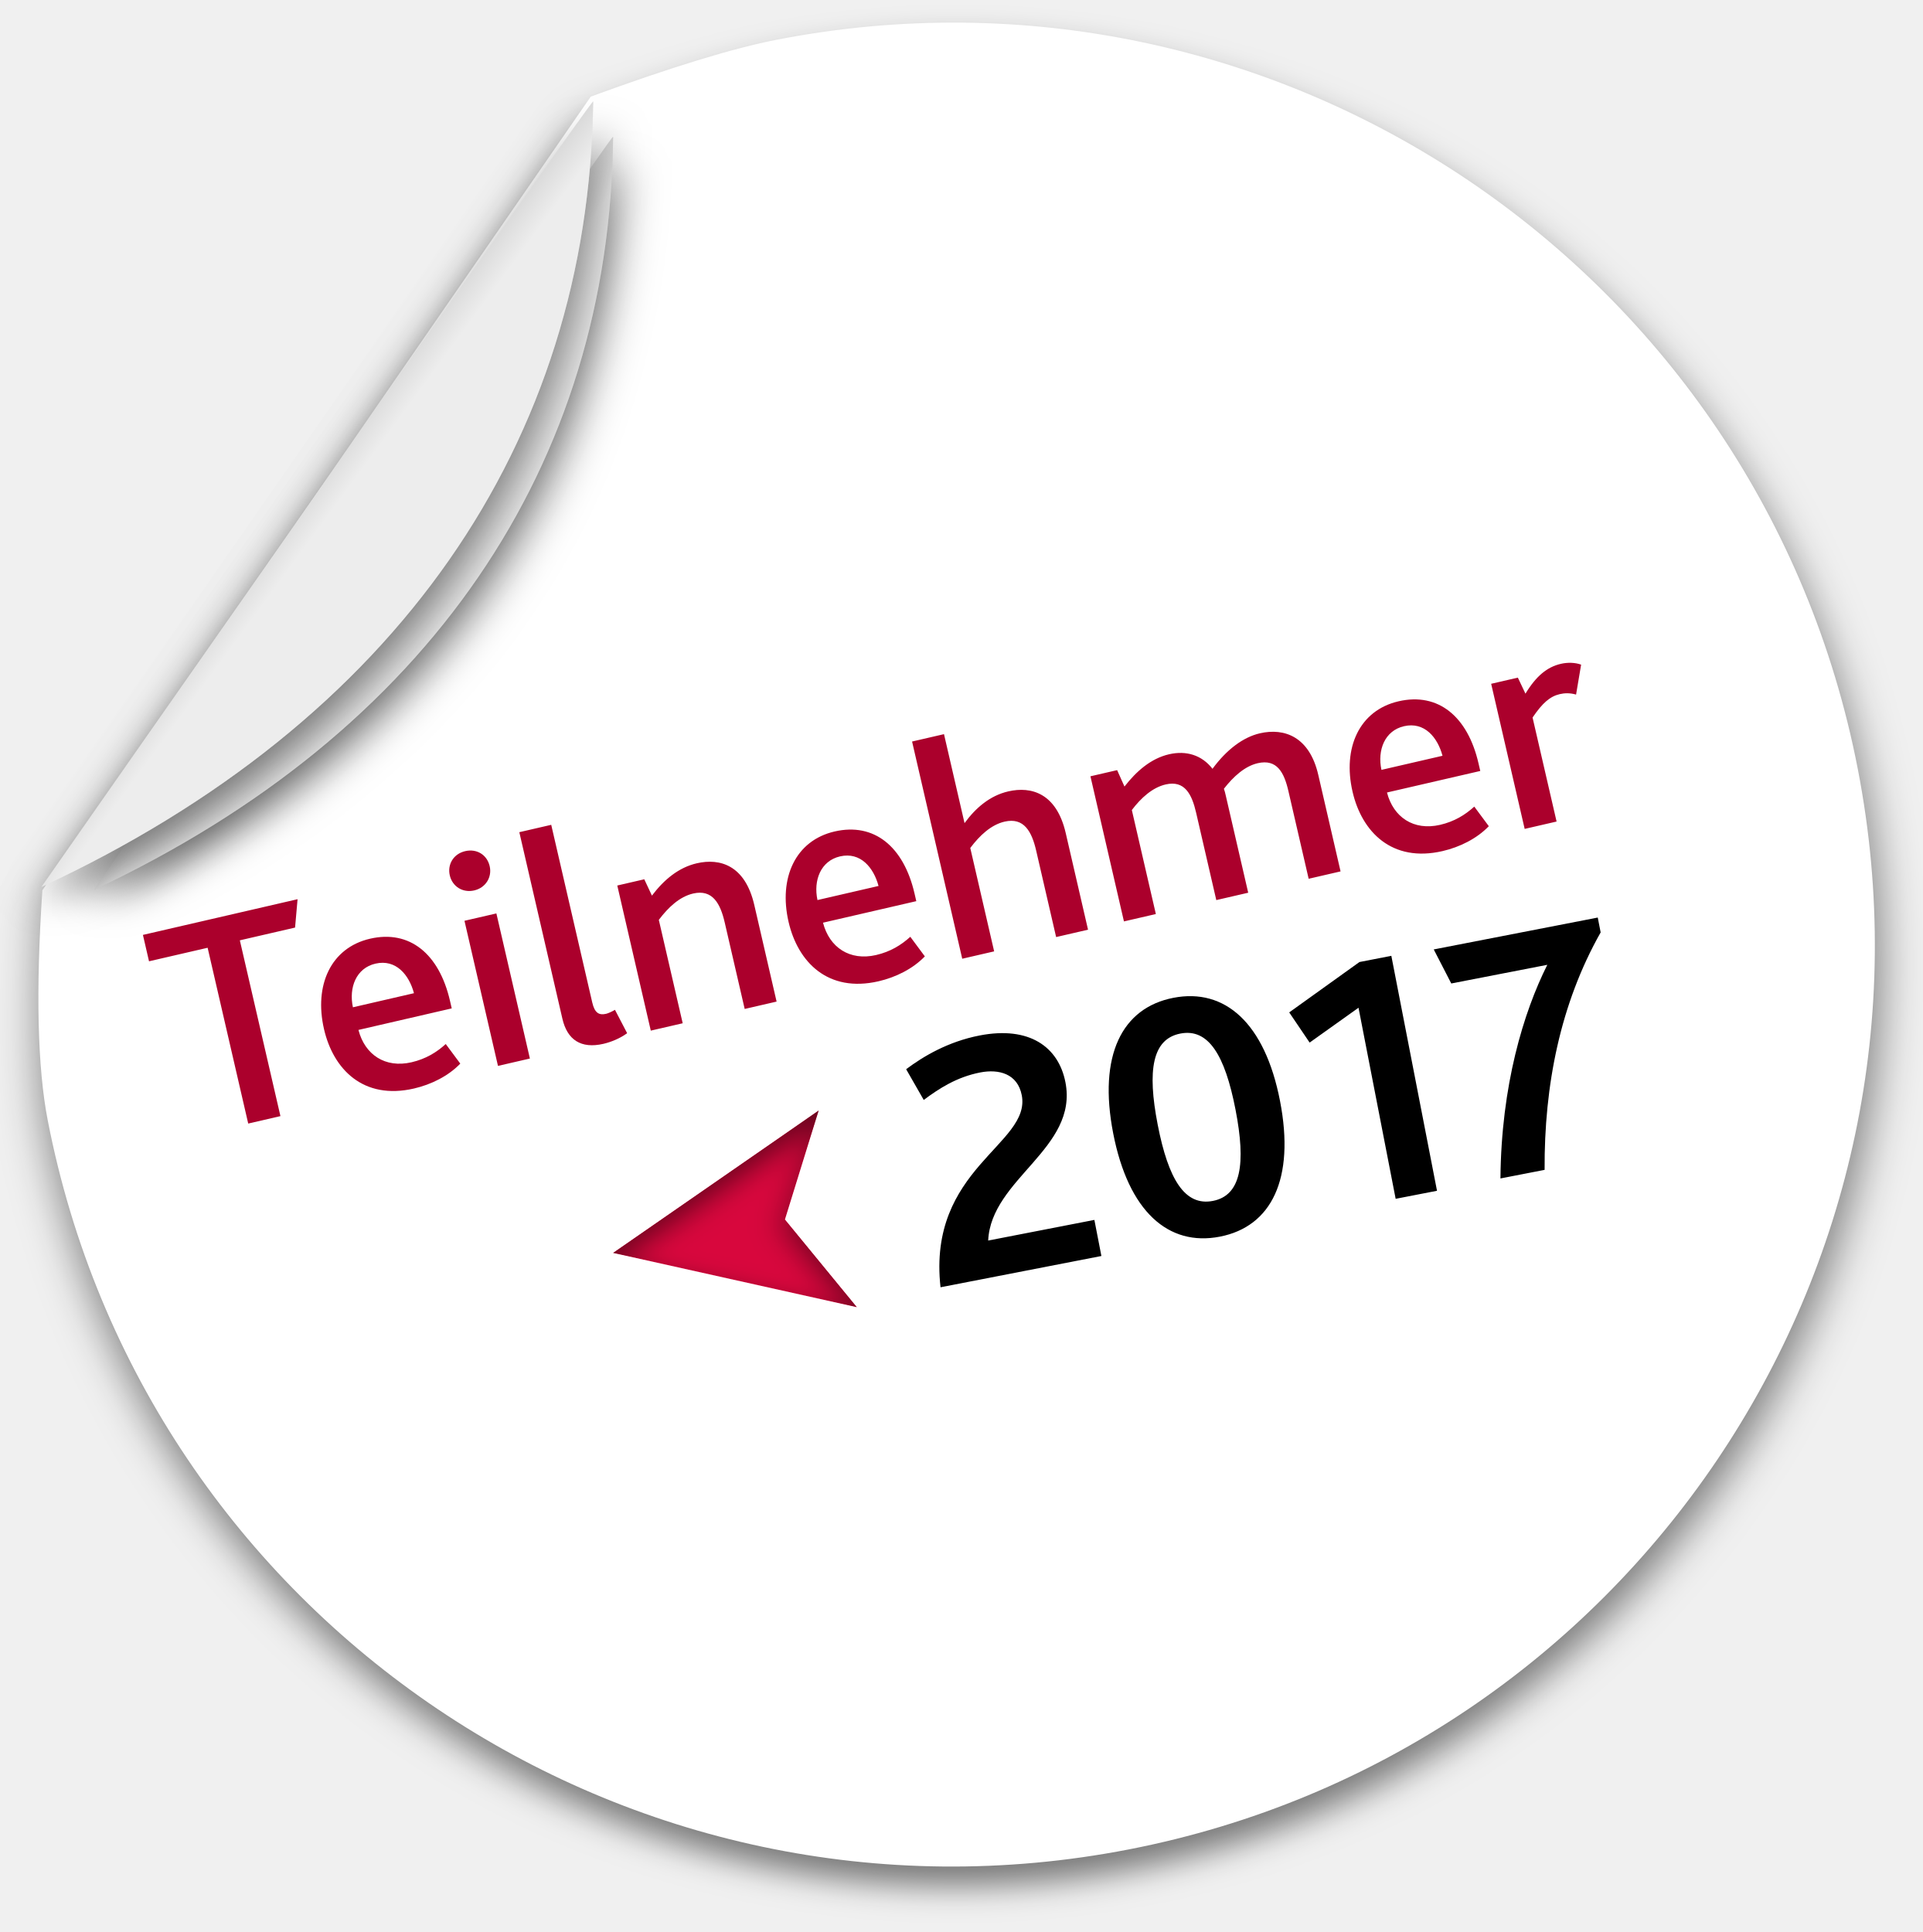
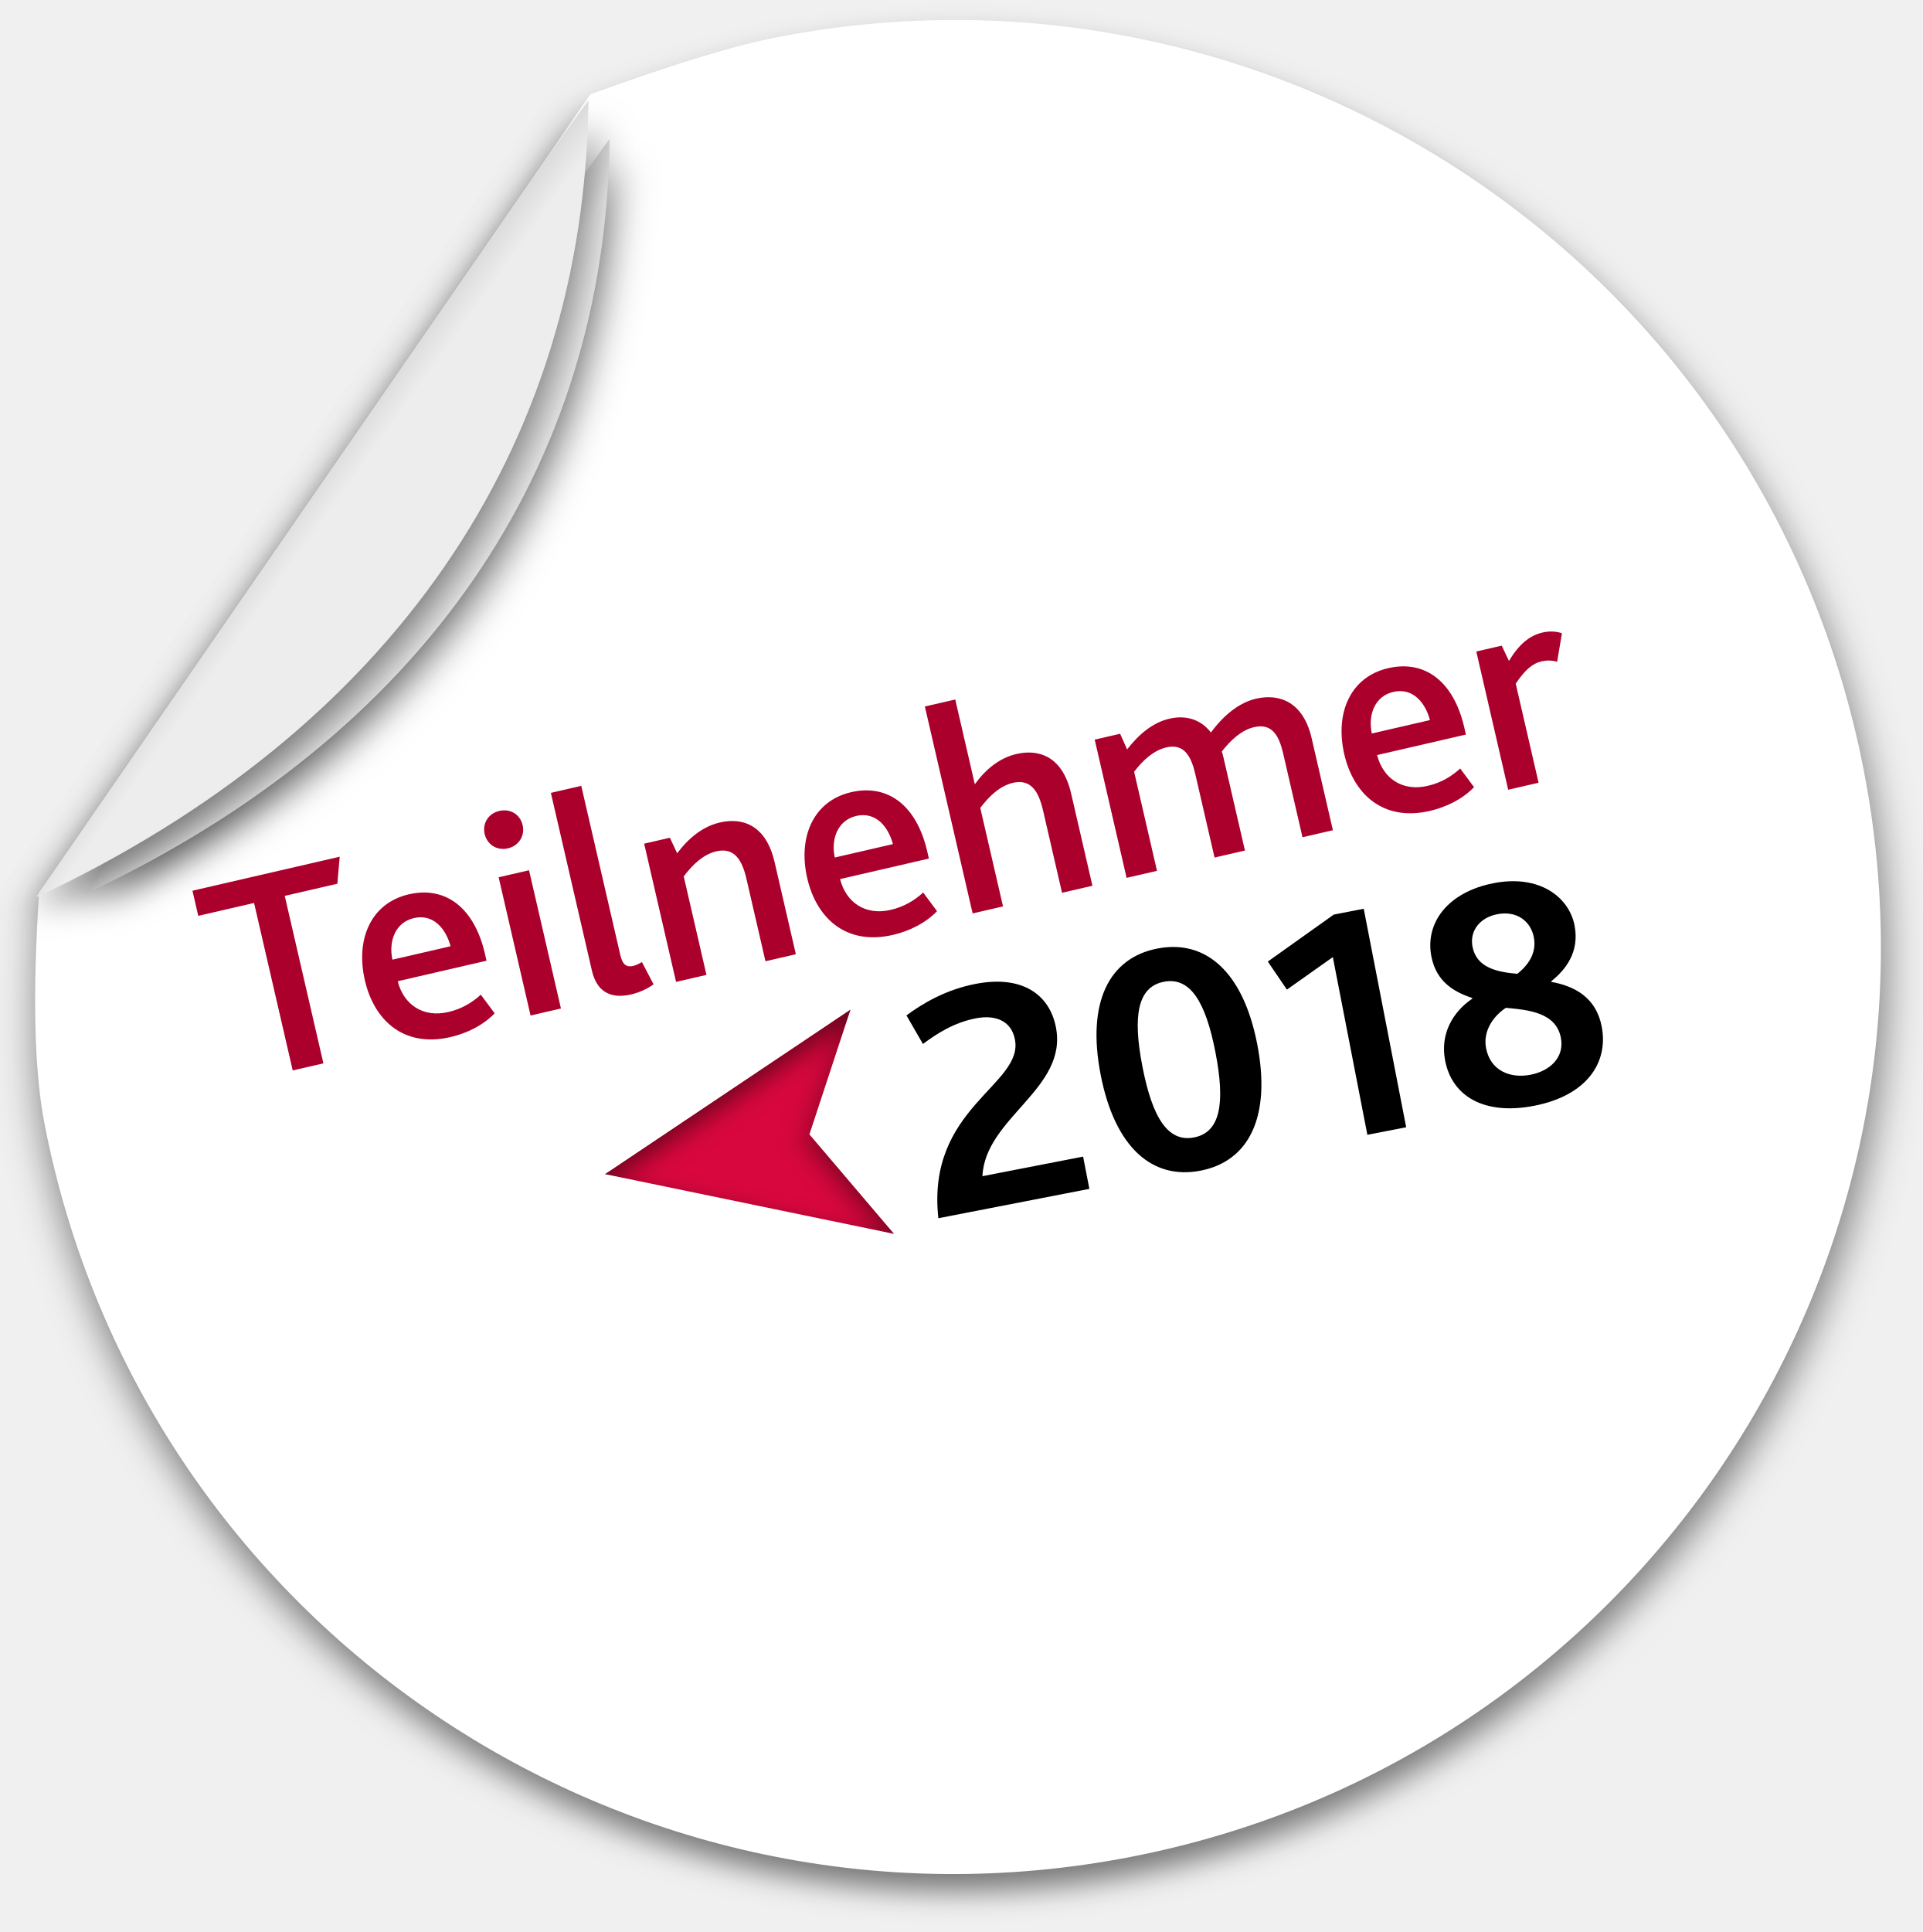
- <svg xmlns="http://www.w3.org/2000/svg" xmlns:xlink="http://www.w3.org/1999/xlink" width="195px" height="196px" viewBox="0 0 195 196" version="1.1">
+ <svg xmlns="http://www.w3.org/2000/svg" xmlns:xlink="http://www.w3.org/1999/xlink" width="218px" height="219px" viewBox="0 0 218 219" version="1.1">
  <defs>
-     <path d="M93.516,187.033 C145.164,187.033 187.033,145.164 187.033,93.516 C187.033,41.869 145.164,0 93.516,0 C89.028,0 82.484,0.688 73.887,2.064 L3.92,70.484 C1.307,80.362 0,88.039 0,93.516 C0,145.164 41.869,187.033 93.516,187.033 Z" id="path-1" />
-     <filter x="-3.7%" y="-2.7%" width="107.5%" height="107.5%" filterUnits="objectBoundingBox" id="filter-2">
+     <path d="M105.065,210.13 C163.091,210.13 210.13,163.091 210.13,105.065 C210.13,47.039 163.091,0 105.065,0 C100.022,0 92.671,0.773 83.011,2.319 L4.405,79.189 C1.468,90.286 0,98.912 0,105.065 C0,163.091 47.039,210.13 105.065,210.13 Z" id="path-1" />
+     <filter x="-3.3%" y="-2.4%" width="106.7%" height="106.7%" filterUnits="objectBoundingBox" id="filter-2">
      <feOffset dx="0" dy="2" in="SourceAlpha" result="shadowOffsetOuter1" />
      <feGaussianBlur stdDeviation="2" in="shadowOffsetOuter1" result="shadowBlurOuter1" />
      <feColorMatrix values="0 0 0 0 0   0 0 0 0 0   0 0 0 0 0  0 0 0 0.5 0" type="matrix" in="shadowBlurOuter1" />
    </filter>
    <linearGradient x1="54.455%" y1="50%" x2="32.77%" y2="27.37%" id="linearGradient-3">
      <stop stop-color="#FFFFFF" stop-opacity="0.5" offset="0%" />
      <stop stop-color="#000000" stop-opacity="0.5" offset="100%" />
    </linearGradient>
-     <path d="M9.092,71.436 C45.528,62.233 68.689,39.082 75.333,6.497 C75.43,6.018 9.092,71.436 9.092,71.436 Z" id="path-4" />
-     <filter x="-10.6%" y="-7.7%" width="121.1%" height="121.6%" filterUnits="objectBoundingBox" id="filter-5">
+     <path d="M9.529,80.343 C50.588,70.055 76.687,44.174 84.173,7.748 C84.283,7.213 9.529,80.343 9.529,80.343 Z" id="path-4" />
+     <filter x="-9.4%" y="-6.9%" width="118.8%" height="119.3%" filterUnits="objectBoundingBox" id="filter-5">
      <feOffset dx="0" dy="2" in="SourceAlpha" result="shadowOffsetOuter1" />
      <feGaussianBlur stdDeviation="2" in="shadowOffsetOuter1" result="shadowBlurOuter1" />
      <feColorMatrix values="0 0 0 0 0   0 0 0 0 0   0 0 0 0 0  0 0 0 0.5 0" type="matrix" in="shadowBlurOuter1" />
    </filter>
-     <path d="M3.897,70.137 C42.476,60.566 67,36.489 74.034,2.6 C74.137,2.102 3.897,70.137 3.897,70.137 Z" id="path-6" />
-     <filter x="-10.0%" y="-7.4%" width="120.0%" height="120.7%" filterUnits="objectBoundingBox" id="filter-7">
+     <path d="M3.984,79.67 C47.259,68.803 74.768,41.466 82.658,2.991 C82.774,2.425 3.984,79.67 3.984,79.67 Z" id="path-6" />
+     <filter x="-8.9%" y="-6.5%" width="117.8%" height="118.3%" filterUnits="objectBoundingBox" id="filter-7">
      <feOffset dx="0" dy="2" in="SourceAlpha" result="shadowOffsetOuter1" />
      <feGaussianBlur stdDeviation="2" in="shadowOffsetOuter1" result="shadowBlurOuter1" />
      <feColorMatrix values="0 0 0 0 0   0 0 0 0 0   0 0 0 0 0  0 0 0 0.5 0" type="matrix" in="shadowBlurOuter1" />
    </filter>
-     <polygon id="path-8" points="53.723 117.645 76.954 127.773 71.488 117.645 76.954 107.445" />
-     <filter x="-8.6%" y="-9.8%" width="117.2%" height="119.7%" filterUnits="objectBoundingBox" id="filter-9">
+     <polygon id="path-8" points="61.3 122.784 92.173 135.684 84.909 122.784 92.173 109.791" />
+     <filter x="-6.5%" y="-7.7%" width="113.0%" height="115.4%" filterUnits="objectBoundingBox" id="filter-9">
      <feGaussianBlur stdDeviation="1.5" in="SourceAlpha" result="shadowBlurInner1" />
      <feOffset dx="0" dy="1" in="shadowBlurInner1" result="shadowOffsetInner1" />
      <feComposite in="shadowOffsetInner1" in2="SourceAlpha" operator="arithmetic" k2="-1" k3="1" result="shadowInnerInner1" />
      <feColorMatrix values="0 0 0 0 0   0 0 0 0 0   0 0 0 0 0  0 0 0 0.5 0" type="matrix" in="shadowInnerInner1" />
    </filter>
  </defs>
-   <g id="Bildseite-/-image-page" stroke="none" stroke-width="1" fill="none" fill-rule="evenodd">
-     <g id="Artboard" transform="translate(-16, -7)">
-       <g id="badge_imagepage" transform="translate(113.209, 103.209) rotate(-11) translate(-113.209, -103.209) translate(19.209, 9.209001)">
+   <g id="Tournee-/-exhibition" stroke="none" stroke-width="1" fill="none" fill-rule="evenodd">
+     <g id="Artboard-Copy-5" transform="translate(-93, -66)">
+       <g id="badge_teilnehmer" transform="translate(201.692, 173.692) rotate(-11) translate(-201.692, -173.692) translate(96.19202, 68.19202)">
        <g id="Group-7">
          <g id="Oval-4">
            <use fill="black" fill-opacity="1" filter="url(#filter-2)" xlink:href="#path-1" />
            <use fill="#FFFFFF" fill-rule="evenodd" xlink:href="#path-1" />
          </g>
          <g id="Oval-4-Copy">
            <use fill="black" fill-opacity="1" filter="url(#filter-5)" xlink:href="#path-4" />
            <use fill="#DBDBDB" fill-rule="evenodd" xlink:href="#path-4" />
            <use fill="url(#linearGradient-3)" fill-rule="evenodd" xlink:href="#path-4" />
          </g>
          <g id="Oval-4-Copy-2">
            <use fill="black" fill-opacity="1" filter="url(#filter-7)" xlink:href="#path-6" />
            <use fill="#DBDBDB" fill-rule="evenodd" xlink:href="#path-6" />
            <use fill="url(#linearGradient-3)" fill-rule="evenodd" xlink:href="#path-6" />
          </g>
        </g>
-         <path d="M85.666,127.407 L102.289,127.407 L102.289,123.677 L91.315,123.677 C92.8,117.57 102.071,116.254 102.071,109.416 C102.071,105.759 99.573,103.089 94.43,103.089 C91.171,103.089 88.418,104.077 86.463,105.027 L87.621,108.428 C89.36,107.587 91.352,106.783 93.778,106.783 C95.698,106.783 97.472,107.624 97.472,109.854 C97.472,114.937 86.644,115.303 85.666,127.407 Z M114.457,127.773 C109.133,127.773 105.838,123.494 105.838,115.413 C105.838,107.368 109.133,103.089 114.457,103.089 C119.781,103.089 123.076,107.368 123.076,115.413 C123.076,123.494 119.781,127.773 114.457,127.773 Z M114.457,124.079 C117.354,124.079 118.477,121.081 118.477,115.413 C118.477,109.781 117.354,106.783 114.457,106.783 C111.56,106.783 110.437,109.781 110.437,115.413 C110.437,121.081 111.56,124.079 114.457,124.079 Z M132.696,127.407 L136.969,127.407 L136.969,103.126 L133.674,103.126 L125.706,106.783 L127.155,110.184 L132.696,107.66 L132.696,127.407 Z M143.524,127.407 L148.087,127.407 C149.681,118.96 152.868,111.171 158.264,104.845 L158.264,103.309 L141.315,103.309 L142.402,107.039 L152.325,107.039 C149.029,111.317 145.407,118.155 143.524,127.407 Z" id="2017" fill="#000000" />
+         <path d="M97.445,134.902 C98.471,122.324 109.833,121.944 109.833,116.662 C109.833,114.344 107.971,113.47 105.957,113.47 C103.411,113.47 101.321,114.306 99.497,115.18 L98.281,111.646 C100.333,110.658 103.221,109.632 106.641,109.632 C112.037,109.632 114.659,112.406 114.659,116.206 C114.659,123.312 104.817,124.718 103.259,131.178 L114.887,131.178 L114.887,134.902 L97.445,134.902 Z M127.655,135.282 C122.069,135.282 118.611,130.836 118.611,122.438 C118.611,114.078 122.069,109.632 127.655,109.632 C133.241,109.632 136.699,114.078 136.699,122.438 C136.699,130.836 133.241,135.282 127.655,135.282 Z M127.655,131.444 C130.695,131.444 131.873,128.328 131.873,122.438 C131.873,116.586 130.695,113.47 127.655,113.47 C124.615,113.47 123.437,116.586 123.437,122.438 C123.437,128.328 124.615,131.444 127.655,131.444 Z M146.997,134.902 L146.997,114.382 L141.183,117.004 L139.663,113.47 L148.023,109.67 L151.481,109.67 L151.481,134.902 L146.997,134.902 Z M166.187,135.282 C160.449,135.282 157.257,132.47 157.257,128.328 C157.257,125.288 159.119,123.084 161.627,122.02 L161.627,121.944 C159.727,120.88 157.979,119.36 157.979,116.434 C157.979,112.558 161.209,109.632 166.491,109.632 C171.811,109.632 174.585,112.824 174.585,116.092 C174.585,119.17 172.609,120.842 170.785,121.792 L170.785,121.868 C173.331,122.856 175.421,124.604 175.421,127.91 C175.421,132.09 172.267,135.282 166.187,135.282 Z M166.453,131.748 C168.733,131.748 170.633,130.532 170.633,128.29 C170.633,125.364 167.631,124.49 165.161,123.768 C163.679,124.376 162.083,125.782 162.083,127.834 C162.083,130.456 164.135,131.748 166.453,131.748 Z M167.175,120.234 C168.543,119.512 169.797,118.372 169.797,116.51 C169.797,114.686 168.505,113.166 166.225,113.166 C164.173,113.166 162.767,114.458 162.767,116.244 C162.767,118.676 164.933,119.588 167.175,120.234 Z" id="2018" fill="#000000" />
+         <path d="M28.323,101.968 L28.323,82.486 L21.829,82.486 L21.829,79.562 L38.965,79.562 L38.013,82.486 L31.893,82.486 L31.893,101.968 L28.323,101.968 Z M46.615,102.308 C41.005,102.308 38.591,98.33 38.591,93.876 C38.591,89.014 41.277,85.478 45.629,85.478 C50.015,85.478 52.531,88.742 52.531,93.944 L52.531,94.794 L42.195,94.794 C42.263,97.548 44.065,99.486 46.989,99.486 C48.587,99.486 49.879,99.044 51.035,98.398 L52.089,100.812 C50.525,101.832 48.519,102.308 46.615,102.308 Z M42.161,92.278 L48.927,92.278 C48.859,90.238 47.873,88.232 45.595,88.232 C43.453,88.232 42.195,90.102 42.161,92.278 Z M55.999,101.968 L55.999,85.886 L59.535,85.886 L59.535,101.968 L55.999,101.968 Z M57.767,82.928 C56.475,82.928 55.557,81.976 55.557,80.752 C55.557,79.528 56.475,78.576 57.767,78.576 C59.059,78.576 59.977,79.494 59.977,80.752 C59.977,81.976 59.025,82.928 57.767,82.928 Z M63.921,98.568 L63.921,77.896 L67.457,77.896 L67.457,97.582 C67.457,98.772 67.865,99.112 68.647,99.112 C68.885,99.112 69.361,99.01 69.667,98.908 L70.381,101.662 C69.531,102.036 68.477,102.206 67.627,102.206 C65.145,102.206 63.921,100.914 63.921,98.568 Z M72.931,101.968 L72.931,85.886 L75.923,85.886 L76.331,87.79 C77.997,86.396 79.833,85.478 81.839,85.478 C84.389,85.478 86.871,86.838 86.871,91.258 L86.871,101.968 L83.335,101.968 L83.335,92.38 C83.335,90.272 82.859,88.572 80.717,88.572 C79.221,88.572 77.759,89.422 76.467,90.51 L76.467,101.968 L72.931,101.968 Z M98.091,102.308 C92.481,102.308 90.067,98.33 90.067,93.876 C90.067,89.014 92.753,85.478 97.105,85.478 C101.491,85.478 104.007,88.742 104.007,93.944 L104.007,94.794 L93.671,94.794 C93.739,97.548 95.541,99.486 98.465,99.486 C100.063,99.486 101.355,99.044 102.511,98.398 L103.565,100.812 C102.001,101.832 99.995,102.308 98.091,102.308 Z M93.637,92.278 L100.403,92.278 C100.335,90.238 99.349,88.232 97.071,88.232 C94.929,88.232 93.671,90.102 93.637,92.278 Z M107.441,101.968 L107.441,77.896 L110.977,77.896 L110.977,87.756 C112.507,86.43 114.309,85.478 116.349,85.478 C118.899,85.478 121.381,86.838 121.381,91.258 L121.381,101.968 L117.845,101.968 L117.845,92.38 C117.845,90.272 117.369,88.572 115.227,88.572 C113.731,88.572 112.269,89.422 110.977,90.51 L110.977,101.968 L107.441,101.968 Z M125.359,101.968 L125.359,85.886 L128.317,85.886 L128.691,87.79 C130.323,86.464 132.159,85.478 134.165,85.478 C136.069,85.478 137.599,86.362 138.381,88.062 C140.319,86.396 142.359,85.478 144.229,85.478 C146.983,85.478 149.363,87.076 149.363,91.258 L149.363,101.968 L145.827,101.968 L145.827,92.244 C145.827,90.204 145.419,88.572 143.277,88.572 C141.849,88.572 140.387,89.388 139.095,90.442 C139.129,90.646 139.129,90.918 139.129,91.19 L139.129,101.968 L135.593,101.968 L135.593,92.278 C135.593,90.238 135.185,88.572 133.077,88.572 C131.615,88.572 130.153,89.388 128.895,90.442 L128.895,101.968 L125.359,101.968 Z M160.583,102.308 C154.973,102.308 152.559,98.33 152.559,93.876 C152.559,89.014 155.245,85.478 159.597,85.478 C163.983,85.478 166.499,88.742 166.499,93.944 L166.499,94.794 L156.163,94.794 C156.231,97.548 158.033,99.486 160.957,99.486 C162.555,99.486 163.847,99.044 165.003,98.398 L166.057,100.812 C164.493,101.832 162.487,102.308 160.583,102.308 Z M156.129,92.278 L162.895,92.278 C162.827,90.238 161.841,88.232 159.563,88.232 C157.421,88.232 156.163,90.102 156.129,92.278 Z M169.763,101.968 L169.763,85.886 L172.721,85.886 L173.129,87.756 C174.693,86.158 176.053,85.478 177.583,85.478 C178.331,85.478 179.113,85.682 179.691,86.056 L178.433,89.082 C177.821,88.742 177.243,88.64 176.733,88.64 C175.645,88.64 174.693,89.15 173.299,90.442 L173.299,101.968 L169.763,101.968 Z" id="Teilnehmer" fill="#AB002C" transform="translate(100.7599, 90.10225) rotate(-2) translate(-100.7599, -90.10225) " />
        <g id="Path-2">
          <use fill="#D8073D" fill-rule="evenodd" xlink:href="#path-8" />
          <use fill="black" fill-opacity="1" filter="url(#filter-9)" xlink:href="#path-8" />
        </g>
-         <path d="M19.47,95.336 L19.47,77.033 L13.369,77.033 L13.369,74.285 L29.468,74.285 L28.573,77.033 L22.824,77.033 L22.824,95.336 L19.47,95.336 Z M36.655,95.655 C31.384,95.655 29.116,91.918 29.116,87.734 C29.116,83.166 31.64,79.844 35.729,79.844 C39.849,79.844 42.213,82.91 42.213,87.797 L42.213,88.596 L32.502,88.596 C32.566,91.183 34.259,93.004 37.006,93.004 C38.508,93.004 39.722,92.589 40.808,91.982 L41.798,94.25 C40.329,95.208 38.444,95.655 36.655,95.655 Z M32.471,86.232 L38.827,86.232 C38.763,84.316 37.837,82.431 35.697,82.431 C33.684,82.431 32.502,84.188 32.471,86.232 Z M45.471,95.336 L48.793,95.336 L48.793,80.227 L45.471,80.227 L45.471,95.336 Z M47.132,77.448 C48.314,77.448 49.209,76.553 49.209,75.403 C49.209,74.222 48.346,73.359 47.132,73.359 C45.919,73.359 45.056,74.254 45.056,75.403 C45.056,76.553 45.919,77.448 47.132,77.448 Z M52.914,92.142 C52.914,94.346 54.064,95.56 56.396,95.56 C57.195,95.56 58.185,95.4 58.983,95.049 L58.313,92.461 C58.025,92.557 57.578,92.653 57.354,92.653 C56.62,92.653 56.236,92.333 56.236,91.215 L56.236,72.72 L52.914,72.72 L52.914,92.142 Z M61.379,95.336 L64.701,95.336 L64.701,84.571 C65.915,83.549 67.289,82.75 68.694,82.75 C70.707,82.75 71.154,84.348 71.154,86.328 L71.154,95.336 L74.476,95.336 L74.476,85.274 C74.476,81.121 72.144,79.844 69.748,79.844 C67.864,79.844 66.139,80.706 64.573,82.016 L64.19,80.227 L61.379,80.227 L61.379,95.336 Z M85.017,95.655 C79.746,95.655 77.478,91.918 77.478,87.734 C77.478,83.166 80.002,79.844 84.091,79.844 C88.211,79.844 90.575,82.91 90.575,87.797 L90.575,88.596 L80.864,88.596 C80.928,91.183 82.621,93.004 85.368,93.004 C86.87,93.004 88.084,92.589 89.17,91.982 L90.16,94.25 C88.691,95.208 86.806,95.655 85.017,95.655 Z M80.833,86.232 L87.189,86.232 C87.125,84.316 86.199,82.431 84.059,82.431 C82.046,82.431 80.864,84.188 80.833,86.232 Z M93.801,95.336 L97.124,95.336 L97.124,84.571 C98.337,83.549 99.711,82.75 101.116,82.75 C103.129,82.75 103.576,84.348 103.576,86.328 L103.576,95.336 L106.898,95.336 L106.898,85.274 C106.898,81.121 104.566,79.844 102.171,79.844 C100.254,79.844 98.561,80.738 97.124,81.984 L97.124,72.72 L93.801,72.72 L93.801,95.336 Z M110.636,95.336 L113.958,95.336 L113.958,84.507 C115.139,83.517 116.513,82.75 117.887,82.75 C119.867,82.75 120.25,84.316 120.25,86.232 L120.25,95.336 L123.572,95.336 L123.572,85.21 C123.572,84.954 123.572,84.699 123.541,84.507 C124.754,83.517 126.128,82.75 127.47,82.75 C129.482,82.75 129.865,84.284 129.865,86.2 L129.865,95.336 L133.187,95.336 L133.187,85.274 C133.187,81.345 130.951,79.844 128.364,79.844 C126.607,79.844 124.691,80.706 122.87,82.271 C122.135,80.674 120.698,79.844 118.909,79.844 C117.024,79.844 115.299,80.77 113.766,82.016 L113.415,80.227 L110.636,80.227 L110.636,95.336 Z M143.729,95.655 C138.458,95.655 136.19,91.918 136.19,87.734 C136.19,83.166 138.714,79.844 142.802,79.844 C146.923,79.844 149.287,82.91 149.287,87.797 L149.287,88.596 L139.576,88.596 C139.64,91.183 141.333,93.004 144.08,93.004 C145.581,93.004 146.795,92.589 147.881,91.982 L148.871,94.25 C147.402,95.208 145.517,95.655 143.729,95.655 Z M139.544,86.232 L145.901,86.232 C145.837,84.316 144.911,82.431 142.77,82.431 C140.758,82.431 139.576,84.188 139.544,86.232 Z M152.353,95.336 L155.675,95.336 L155.675,84.507 C156.985,83.293 157.879,82.814 158.902,82.814 C159.381,82.814 159.924,82.91 160.499,83.23 L161.681,80.387 C161.138,80.035 160.403,79.844 159.7,79.844 C158.263,79.844 156.985,80.482 155.516,81.984 L155.132,80.227 L152.353,80.227 L152.353,95.336 Z" id="Teilnehmer" fill="#AB002C" transform="translate(87.52461, 84.18784) rotate(-2) translate(-87.52461, -84.18784) " />
      </g>
    </g>
  </g>
</svg>
